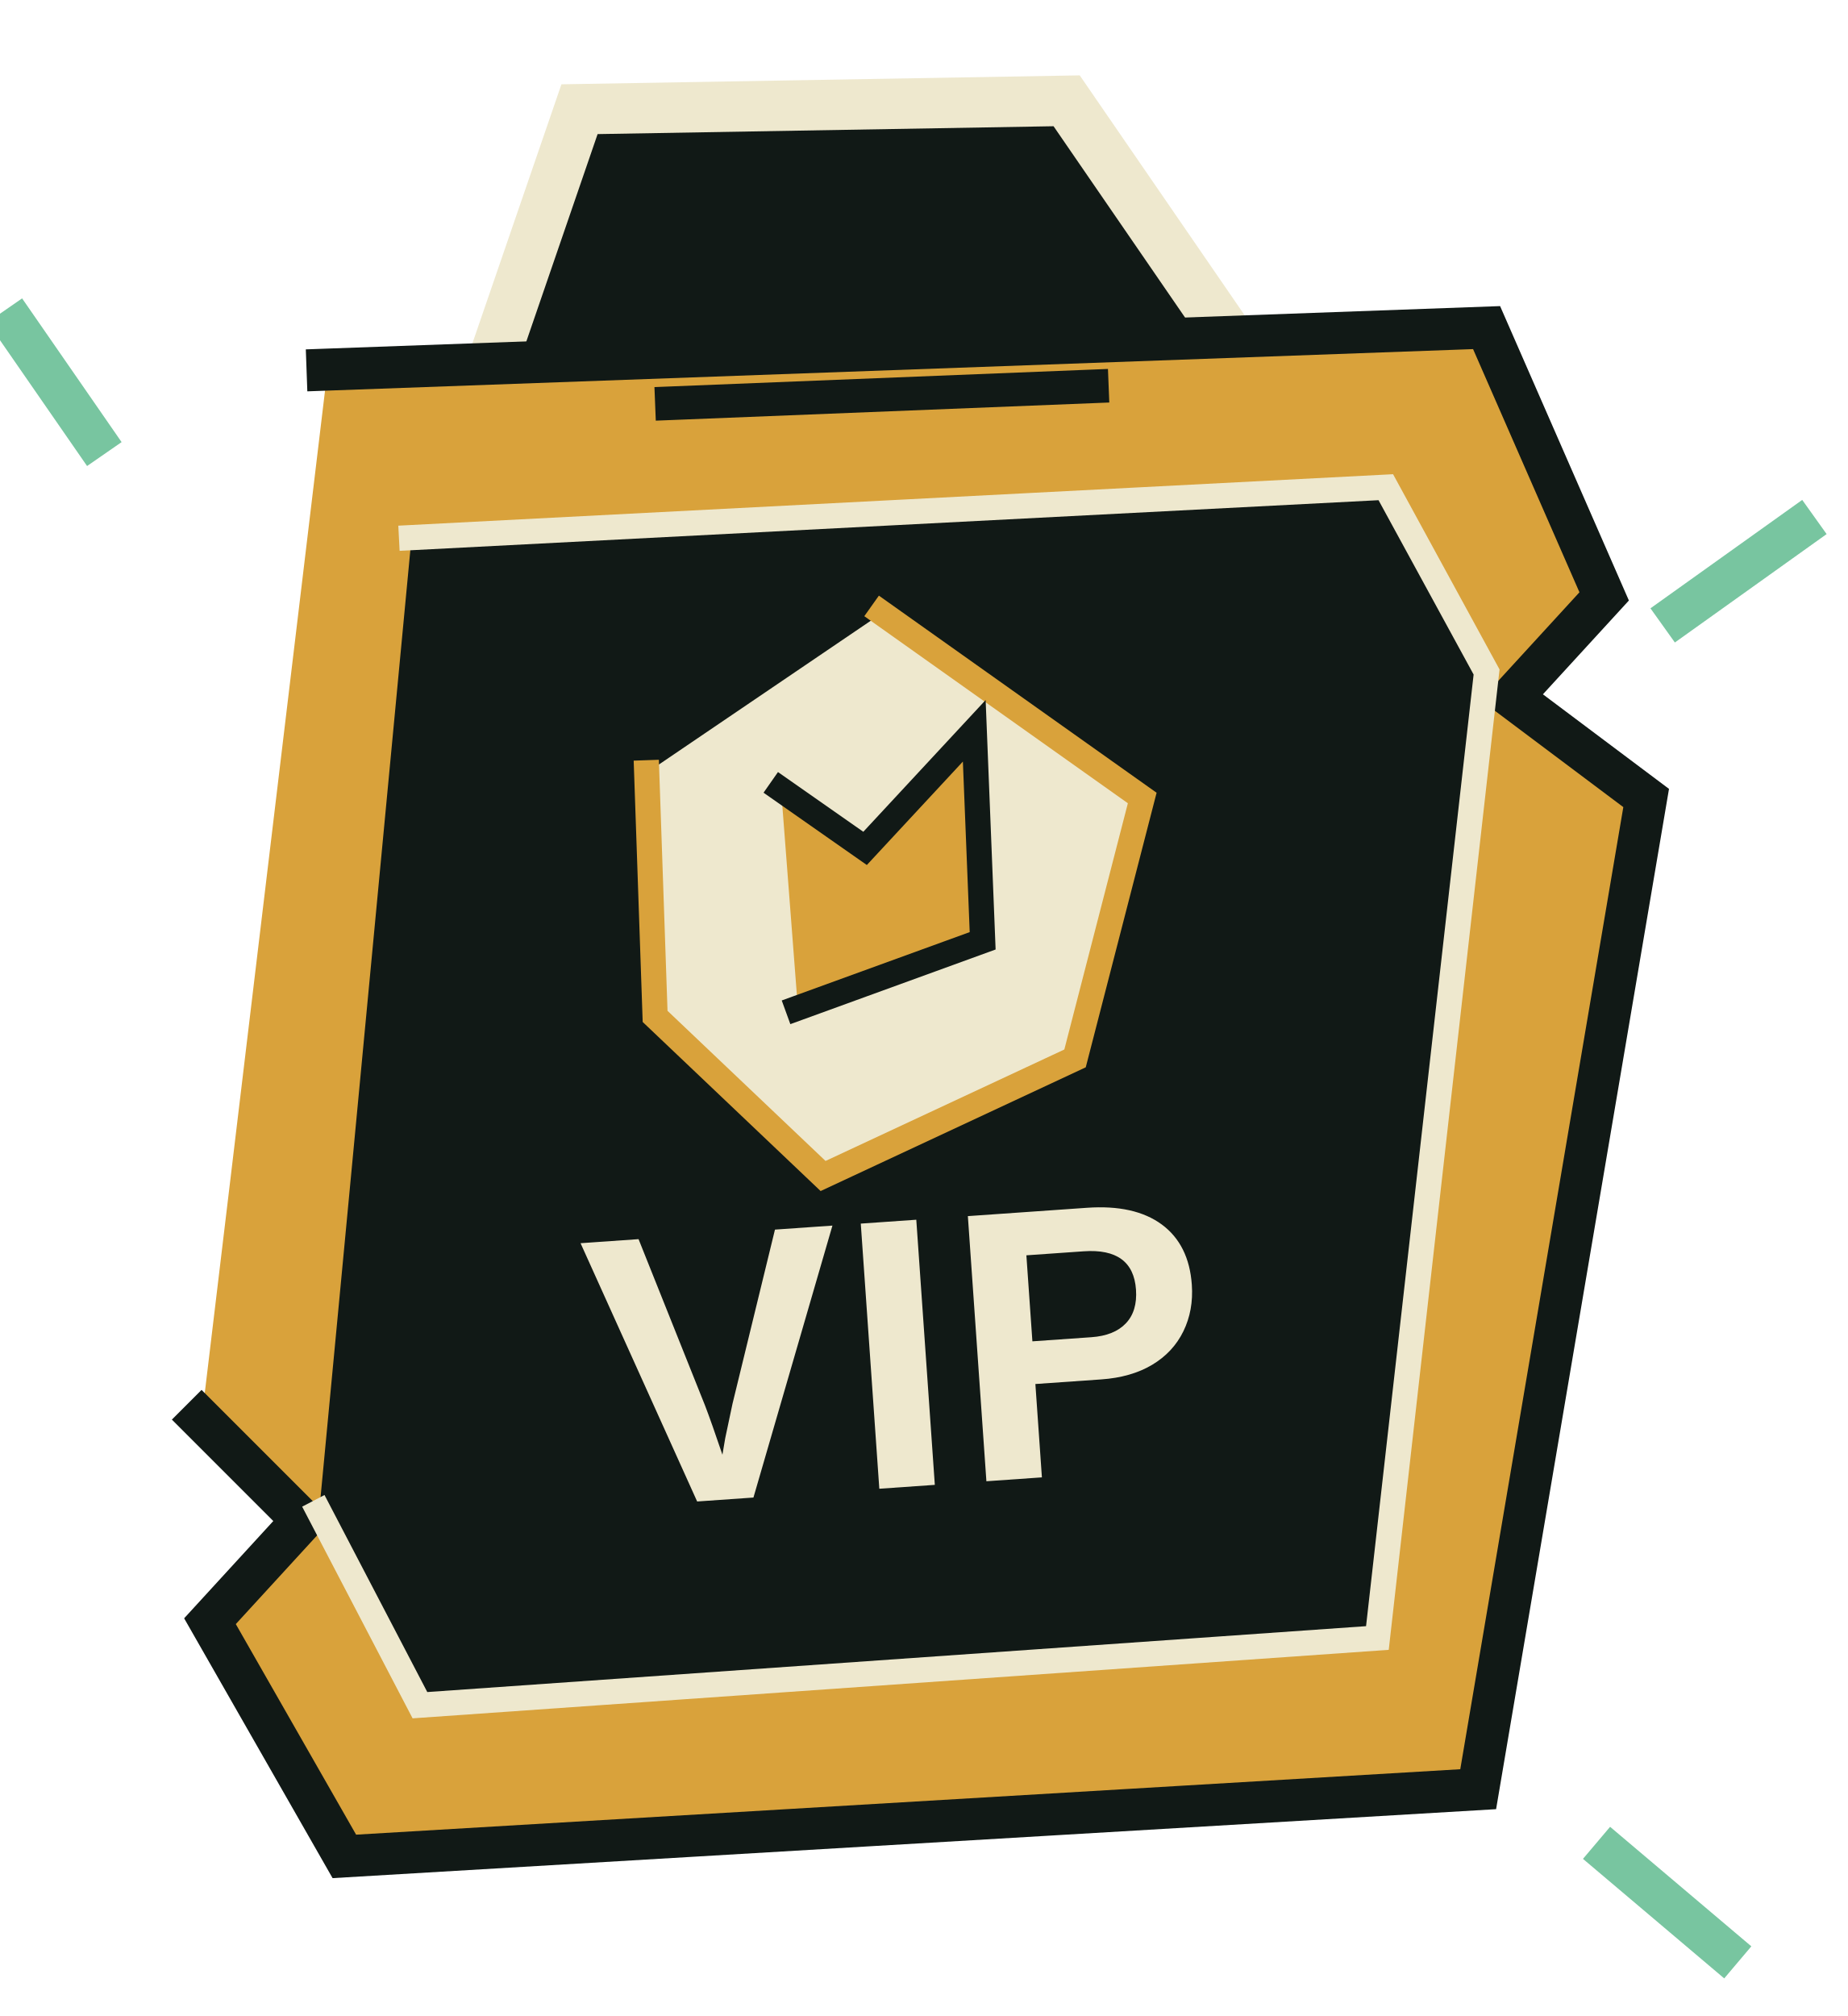
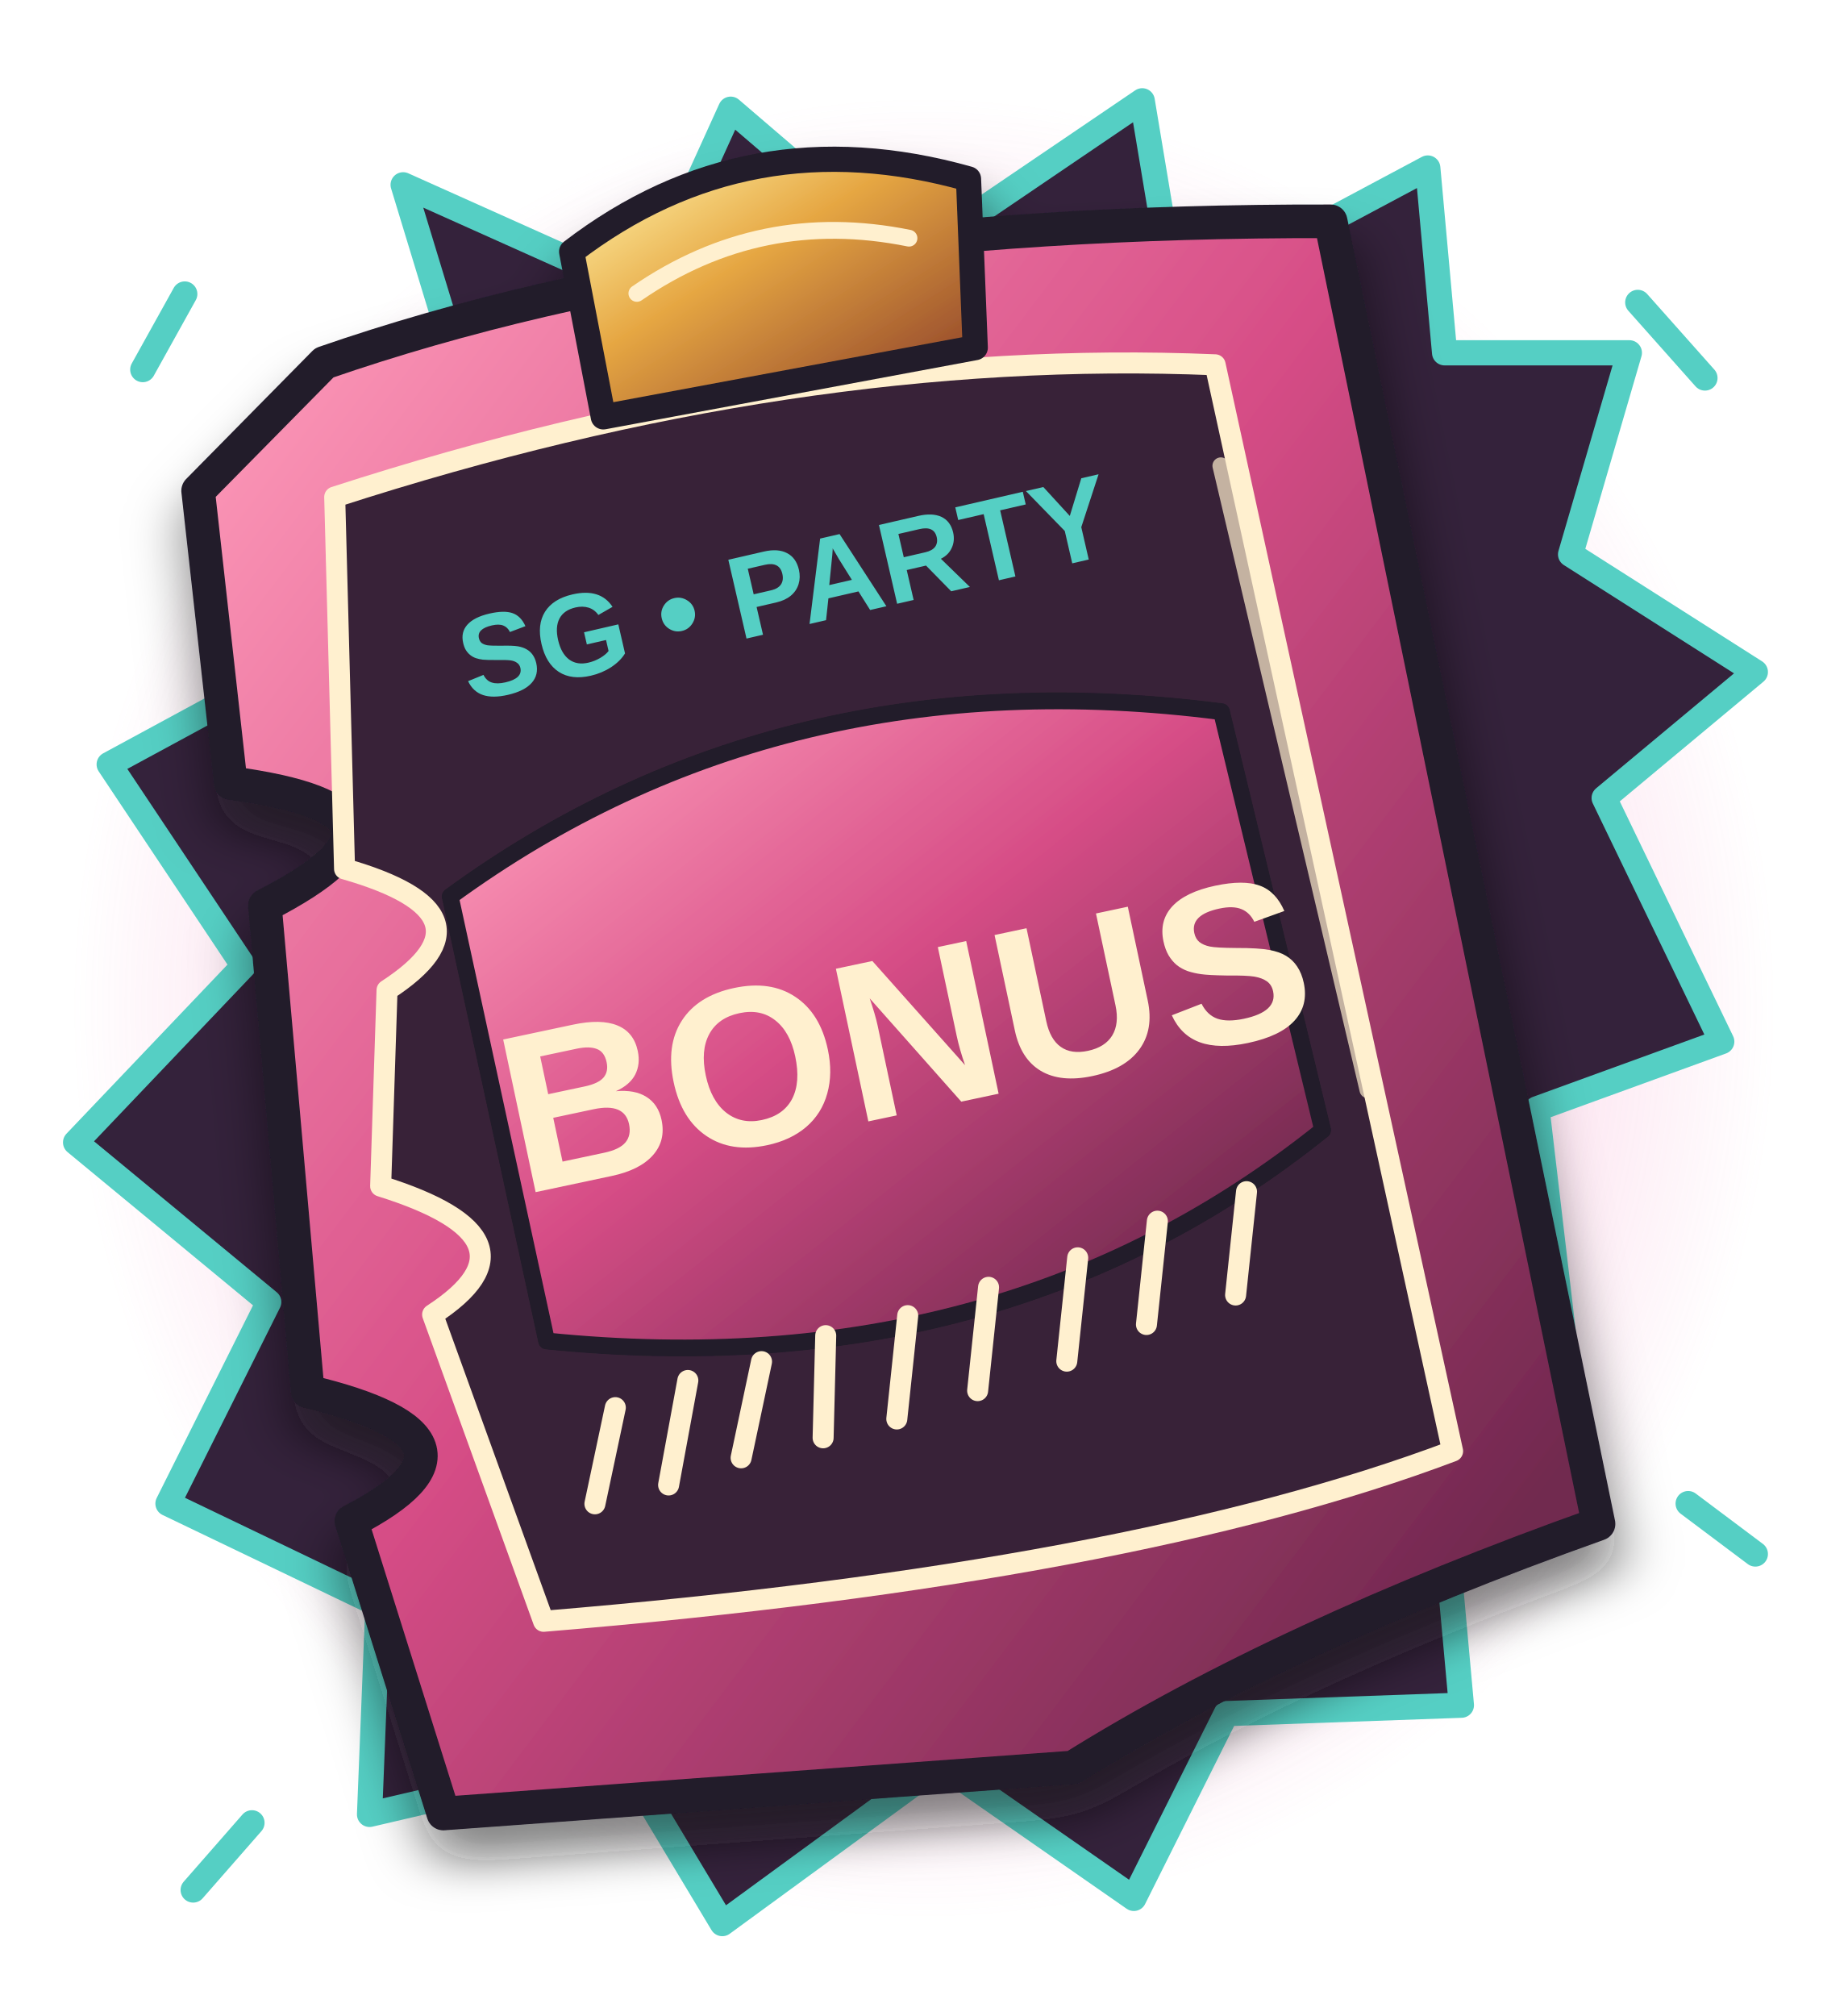
<svg xmlns="http://www.w3.org/2000/svg" viewBox="0 0 220 240" role="img" aria-labelledby="title">
  <defs>
-     <pattern id="hatch" width="10" height="10" patternUnits="userSpaceOnUse" patternTransform="rotate(-18)">
-       <path d="M0 0V10" stroke="#111916" stroke-width="2" opacity=".3" />
+     <linearGradient id="skin" x1="0" y1="0" x2=".85" y2="1">
+       <stop stop-color="#ffe0b8" />
+       <stop offset=".48" stop-color="#e5ac89" />
+       <stop offset="1" stop-color="#b76969" />
+     </linearGradient>
+     <linearGradient id="paper" x1="0" y1="0" x2=".7" y2="1">
+       <stop stop-color="#fff9dd" />
+       <stop offset=".7" stop-color="#e5ca97" />
+       <stop offset="1" stop-color="#af815a" />
+     </linearGradient>
+     <linearGradient id="gold" x1="0" y1="0" x2=".8" y2="1">
+       <stop stop-color="#fff0a3" />
+       <stop offset=".45" stop-color="#e6a743" />
+       <stop offset="1" stop-color="#9d522d" />
+     </linearGradient>
+     <linearGradient id="teal" x1="0" y1="0" x2=".8" y2="1">
+       <stop stop-color="#90e5d1" />
+       <stop offset=".5" stop-color="#4bb5a8" />
+       <stop offset="1" stop-color="#245c63" />
+     </linearGradient>
+     <linearGradient id="pink" x1="0" y1="0" x2=".8" y2="1">
+       <stop stop-color="#ff9dbb" />
+       <stop offset=".5" stop-color="#d64d86" />
+       <stop offset="1" stop-color="#71294f" />
+     </linearGradient>
+     <linearGradient id="cloth" x1="0" y1="0" x2="1" y2="1">
+       <stop stop-color="#66607b" />
+       <stop offset=".5" stop-color="#353248" />
+       <stop offset="1" stop-color="#161820" />
+     </linearGradient>
+     <linearGradient id="bread" x1="0" y1="0" x2=".5" y2="1">
+       <stop stop-color="#ffe1a1" />
+       <stop offset=".55" stop-color="#ce985e" />
+       <stop offset="1" stop-color="#985335" />
+     </linearGradient>
+     <linearGradient id="beer" x1="0" y1="0" x2="1" y2="1">
+       <stop stop-color="#b2b757" />
+       <stop offset=".4" stop-color="#526941" />
+       <stop offset="1" stop-color="#172d2c" />
+     </linearGradient>
+     <linearGradient id="red" x1="0" y1="0" x2=".7" y2="1">
+       <stop stop-color="#f18370" />
+       <stop offset=".5" stop-color="#be4c4d" />
+       <stop offset="1" stop-color="#71333d" />
+     </linearGradient>
+     <radialGradient id="glow">
+       <stop stop-color="#efbd7a" stop-opacity=".35" />
+       <stop offset="1" stop-color="#efbd7a" stop-opacity="0" />
+     </radialGradient>
+     <radialGradient id="neon">
+       <stop stop-color="#f05ba5" stop-opacity=".6" />
+       <stop offset="1" stop-color="#f05ba5" stop-opacity="0" />
+     </radialGradient>
+     <filter id="shadow" x="-30%" y="-25%" width="160%" height="160%">
+       <feDropShadow dx="0" dy="4" stdDeviation="3" flood-color="#100f19" flood-opacity=".52" />
+     </filter>
+     <filter id="bloom" x="-60%" y="-60%" width="220%" height="220%">
+       <feGaussianBlur stdDeviation="3" />
+     </filter>
+     <pattern id="inkgrain" width="19" height="23" patternUnits="userSpaceOnUse">
+       <path d="M2 4l3 1m8 12 2-1m-6 8 2 1" stroke="#fff4d4" stroke-width=".6" opacity=".15" />
+       <path d="m9 8 2-1m6 14 2-1" stroke="#201b2a" stroke-width=".7" opacity=".2" />
    </pattern>
  </defs>
-   <g stroke-linejoin="miter" stroke-linecap="square">
-     <path d="M58 45 69 13 127 12 149 44" fill="#111916" stroke="#eee8ce" stroke-width="6" stroke-linejoin="miter" stroke-linecap="square" />
-     <path d="M39 44 177 39 191 71 180 83 196 95 176 213 41 221 25 193 36 181 24 169" fill="#d9a23b" stroke="#111916" stroke-width="5" stroke-linejoin="miter" stroke-linecap="square" />
-     <path d="M49 64 165 58 177 80 164 195 50 203 38 180" fill="#111916" stroke="#eee8ce" stroke-width="3" stroke-linejoin="miter" stroke-linecap="square" />
-     <path d="M105 73 136 95 128 126 98 140 78 121 77 92" fill="#eee8ce" stroke="#d9a23b" stroke-width="3" stroke-linejoin="miter" stroke-linecap="square" />
-     <path d="M93 94 103 101 116 87 117 112 95 120" fill="#d9a23b" stroke="#111916" stroke-width="3" stroke-linejoin="miter" stroke-linecap="square" />
-     <text x="108" y="177" font-family="Arial,sans-serif" font-weight="900" font-size="46" text-anchor="middle" fill="#eee8ce" transform="rotate(-4 108 177)">VIP</text>
-     <path d="M61 187 151 182 M80 48 130 46" fill="none" stroke="#111916" stroke-width="4" stroke-linejoin="miter" stroke-linecap="square" />
-     <path d="M11 52 2 39 M200 73 214 63 M192 221 205 232" fill="none" stroke="#78c5a0" stroke-width="5" stroke-linejoin="miter" stroke-linecap="square" />
+   <g stroke-linecap="round" stroke-linejoin="round">
+     <ellipse cx="110" cy="120" rx="103" ry="110" fill="url(#neon)" stroke="none" stroke-width="0" />
+     <path d="M39 49L55 45L48 22L77 35L87 13L108 31L136 12L140 36L170 20L172 42L194 42L187 66L209 80L191 95L205 124L183 132L187 166L171 170L174 203L146 204L135 226L112 210L86 229L74 209L44 216L45 191L20 179L32 155L9 136L29 115L13 91L37 78Z" fill="#34223b" stroke="#55cfc4" stroke-width="3" />
+     <g transform="rotate(-8 110 120)" filter="url(#shadow)">
+       <path d="M50 34Q101 24 171 34L181 192Q142 200 115 212L40 207L34 171Q54 164 31 155L34 97Q57 89 32 82L33 47Z" fill="url(#pink)" stroke="#211c2a" stroke-width="4" />
+       <path d="M49 50Q106 40 155 49L165 181Q125 190 55 186L47 148Q62 141 43 132L47 109Q62 102 44 94Z" fill="#392337" stroke="#fff0cf" stroke-width="2.5" />
+       <path d="M56 99Q99 76 150 90L155 141Q113 166 60 153Z" fill="url(#pink)" stroke="#211c2a" stroke-width="2" />
+       <text x="108" y="132" font-family="Arial,sans-serif" font-size="27" font-weight="900" text-anchor="middle" fill="#fff0cf" transform="rotate(-4 108 132)">BONUS</text>
+       <text x="101" y="73" font-family="Arial,sans-serif" font-size="14" font-weight="900" text-anchor="middle" fill="#55cfc4" transform="rotate(-5 101 73)">SG • PARTY</text>
+       <path d="M63 173l4-11m5 10 4-12m5 10 4-11m6 10 2-12m7 11 3-12m7 10 3-12m8 10 3-12m7 9 3-12m8 10 3-12" fill="none" stroke="#fff0cf" stroke-width="2.5" />
+       <path d="M81 25Q104 12 129 23L127 43L82 45Z" fill="url(#gold)" stroke="#211c2a" stroke-width="3" />
+       <path d="M88 31q16-8 33-2" fill="none" stroke="#fff0cf" stroke-width="2" />
+       <path d="M48 57l-2 20M154 61l7 76" fill="none" stroke="#fff0cf" stroke-width="2" opacity=".7" />
+     </g>
+     <path d="M17 44l5-9m173 1 8 9M201 179l8 6M30 217l-7 8" fill="none" stroke="#55cfc4" stroke-width="3" />
  </g>
</svg>
